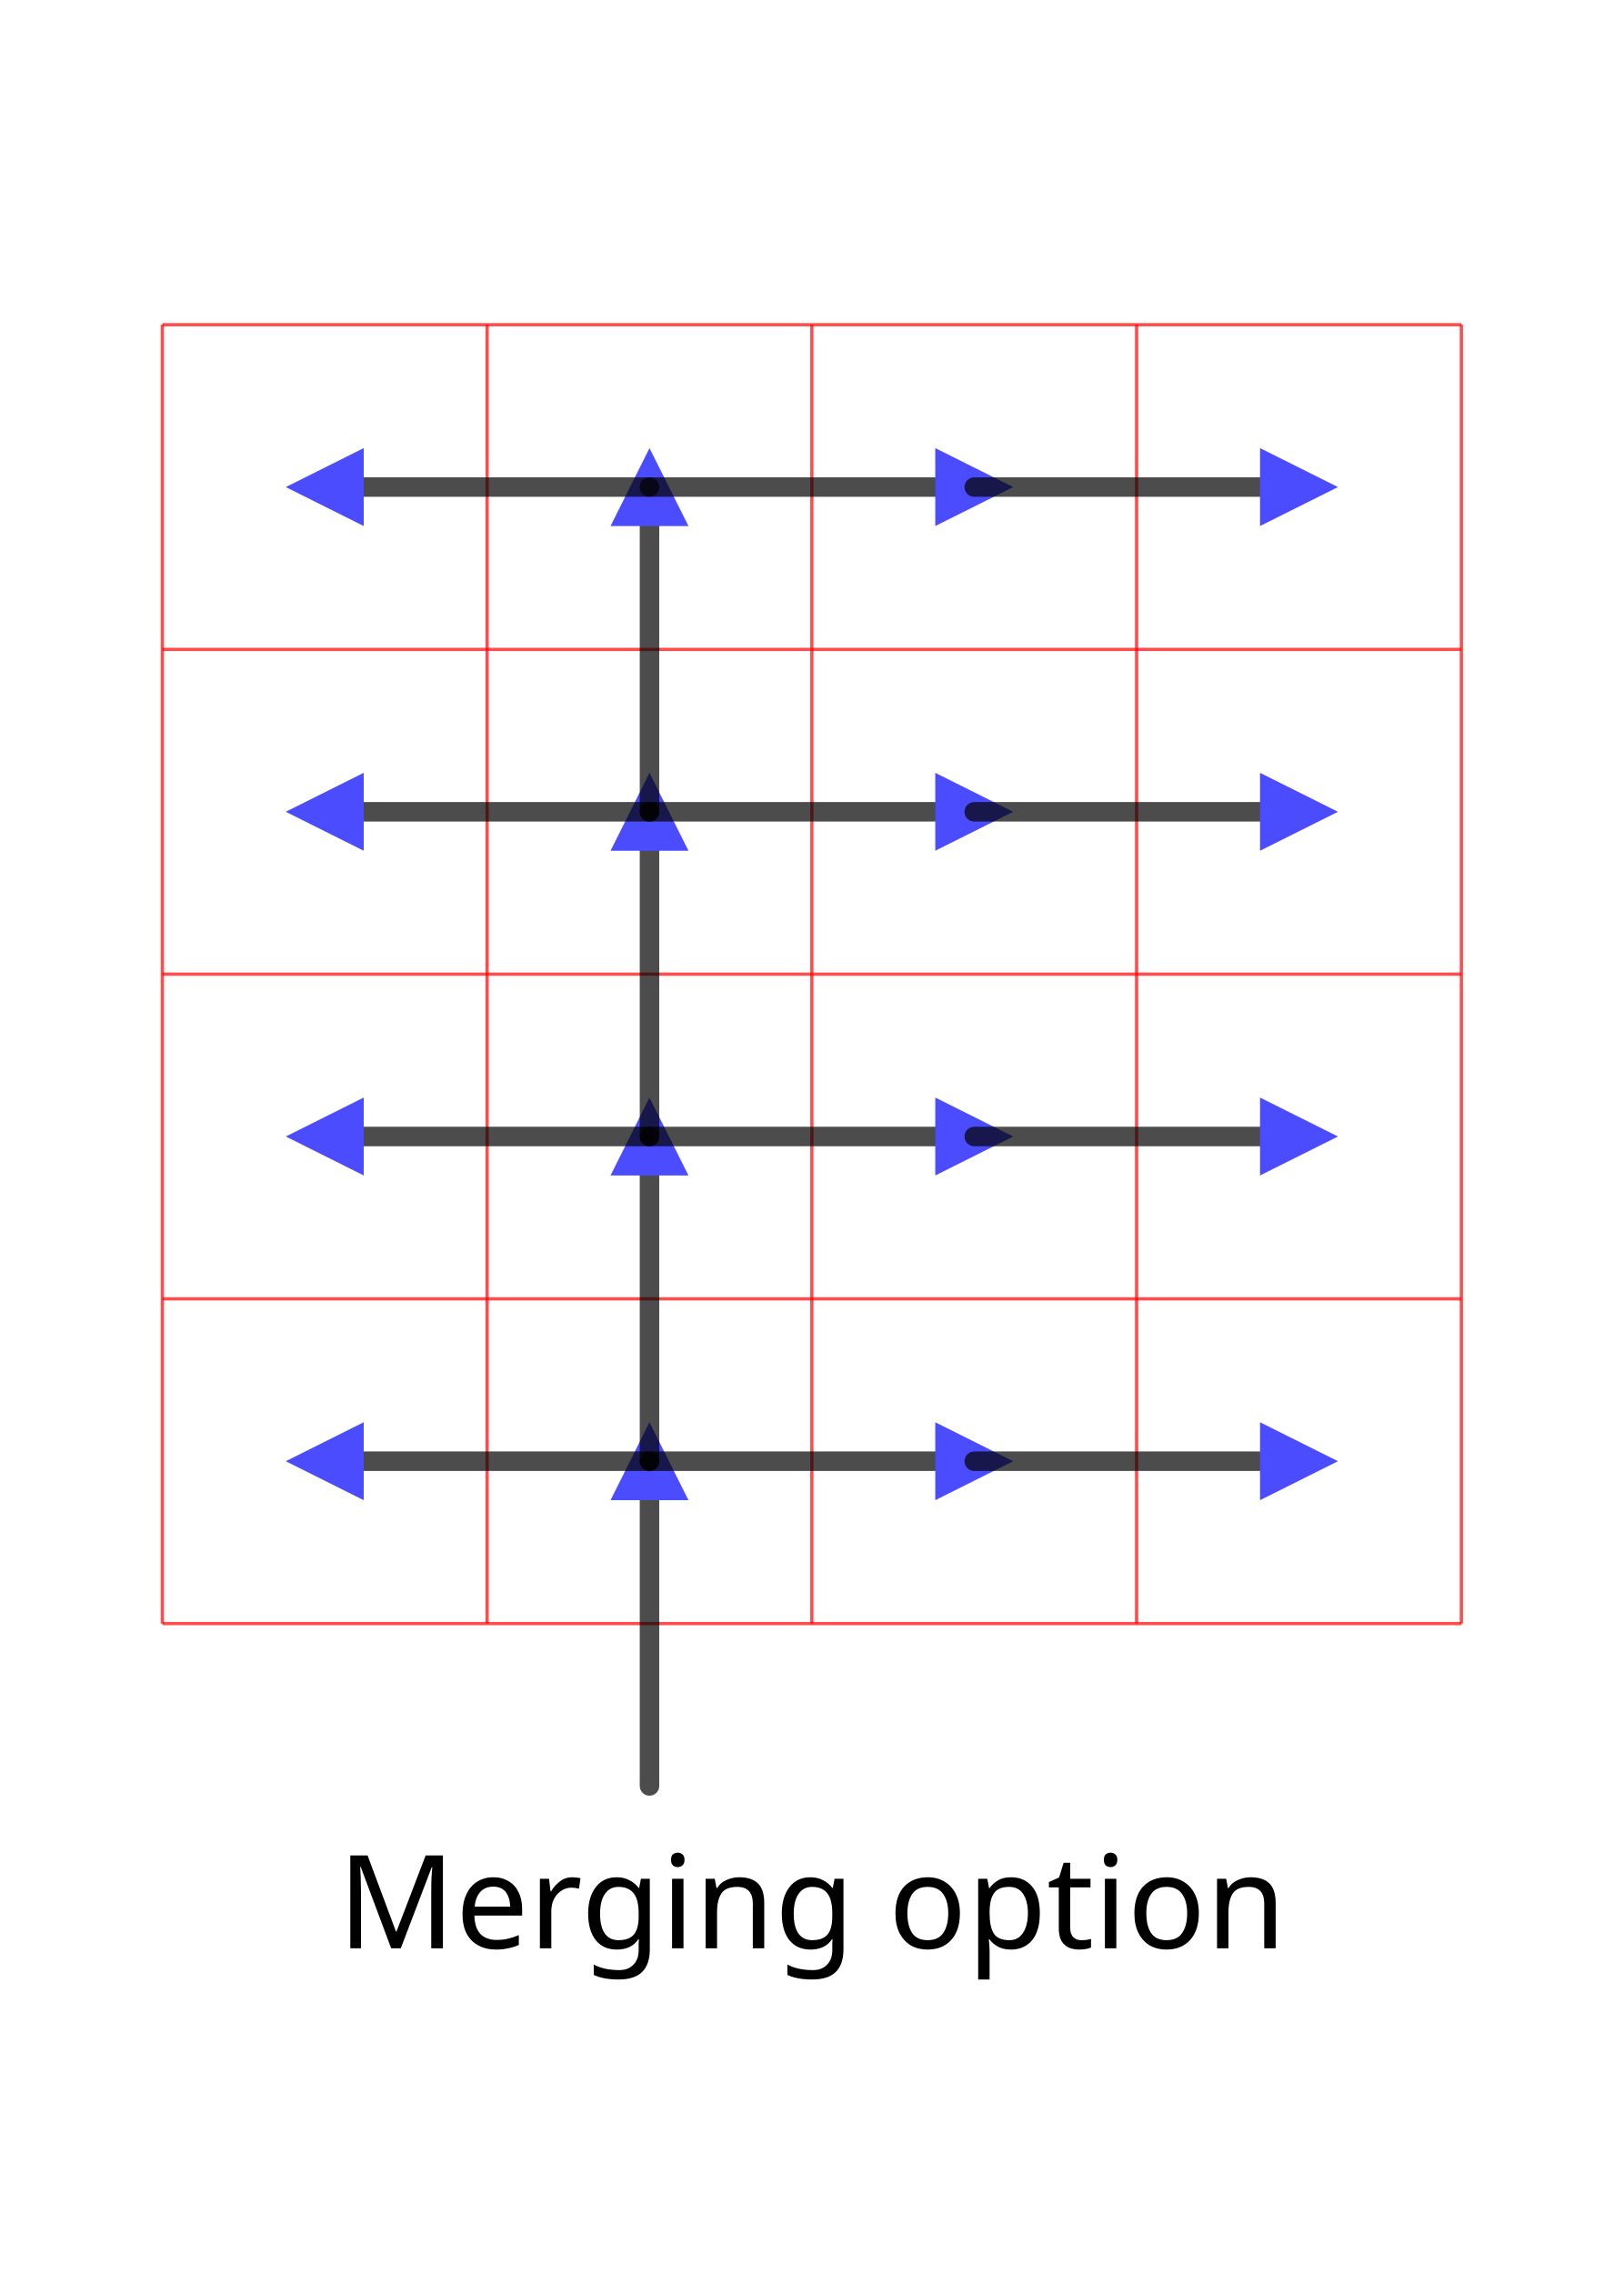
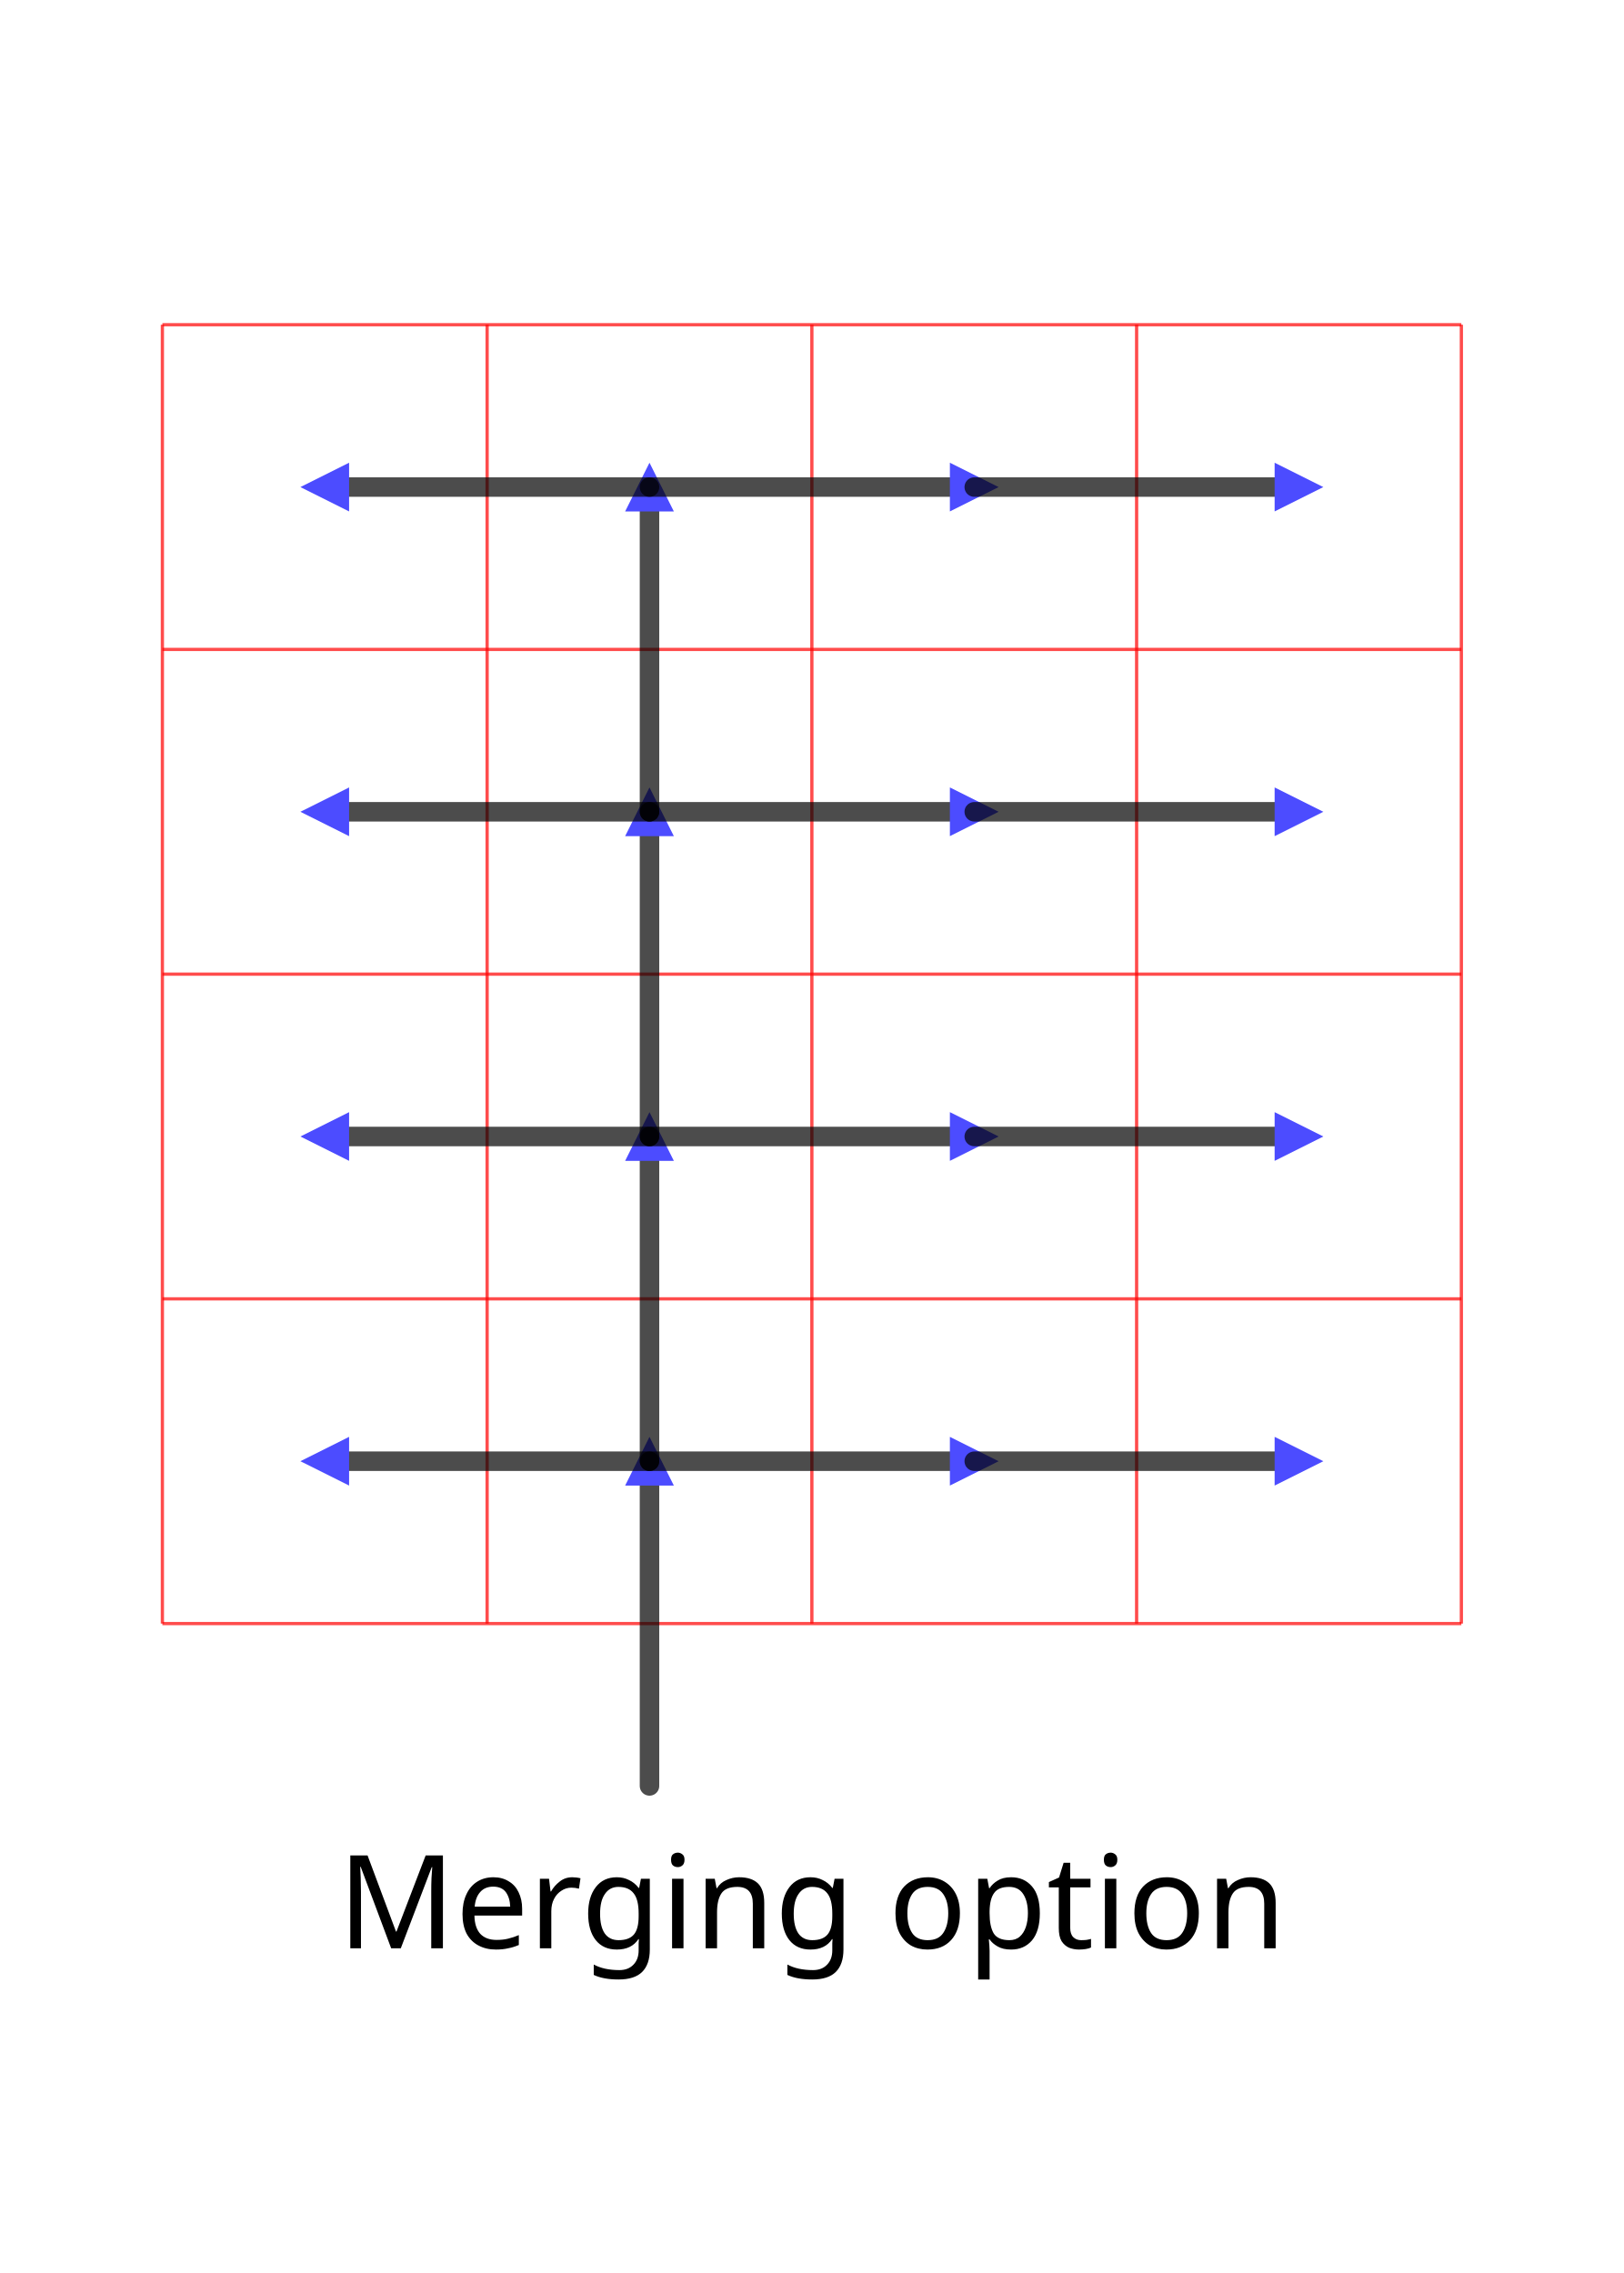
<svg xmlns="http://www.w3.org/2000/svg" baseProfile="full" height="140" version="1.1" viewBox="0,-110.0,100,140" width="100">
  <defs id="id20">
    <style type="text/css">
                text{font-family: Verdana;}
                svgg{background-color:grey;}
                .connection{stroke-linecap:round; opacity: 0.7; stroke-width:1.2;}
                span{text-anchor: "middle"; alignment_baseline: "middle"}
                .gridLabels{fill: grey;font-style: italic;font-weight: 900}
                .down{stroke-dasharray: 5;}
                .up{stroke-dasharray: 5;}
                .gridmarker{stroke:red; stroke-width:0.2; opacity: 0.7;}
                </style>
-     <marker id="id19" markerHeight="10" markerUnits="strokeWidth" markerWidth="8" orient="auto" refX="30" refY="30" viewBox="0 0 120 120">
+     <marker id="id19" markerHeight="10" markerUnits="strokeWidth" markerWidth="5" orient="auto" refX="30" refY="30" viewBox="0 0 120 120">
      <path d="M 0 0 L 60 30 L 0 60 z" fill="blue" />
    </marker>
  </defs>
  <g id="markers" transform="scale(1,-1)">
    <line class="gridmarker" x1="10.0" x2="10.0" y1="10.0" y2="90.0" />
    <line class="gridmarker" x1="30.0" x2="30.0" y1="10.0" y2="90.0" />
    <line class="gridmarker" x1="50.0" x2="50.0" y1="10.0" y2="90.0" />
    <line class="gridmarker" x1="70.0" x2="70.0" y1="10.0" y2="90.0" />
    <line class="gridmarker" x1="90.0" x2="90.0" y1="10.0" y2="90.0" />
    <line class="gridmarker" x1="10.0" x2="90.0" y1="10.0" y2="10.0" />
    <line class="gridmarker" x1="10.0" x2="90.0" y1="30.0" y2="30.0" />
    <line class="gridmarker" x1="10.0" x2="90.0" y1="50.0" y2="50.0" />
    <line class="gridmarker" x1="10.0" x2="90.0" y1="70.0" y2="70.0" />
    <line class="gridmarker" x1="10.0" x2="90.0" y1="90.0" y2="90.0" />
  </g>
  <g id="main" transform="scale(1,-1)">
    <line class="connection same" marker-end="url(#id19)" stroke=" black" x1="40" x2="40" y1="0" y2="20" />
    <line class="connection same" marker-end="url(#id19)" stroke=" black" x1="40" x2="60" y1="20" y2="20" />
    <line class="connection same" marker-end="url(#id19)" stroke=" black" x1="60" x2="80" y1="20" y2="20" />
    <line class="connection same" marker-end="url(#id19)" stroke=" black" x1="40" x2="20" y1="20" y2="20" />
    <line class="connection same" marker-end="url(#id19)" stroke=" black" x1="40" x2="40" y1="20" y2="40" />
    <line class="connection same" marker-end="url(#id19)" stroke=" black" x1="40" x2="60" y1="40" y2="40" />
    <line class="connection same" marker-end="url(#id19)" stroke=" black" x1="60" x2="80" y1="40" y2="40" />
    <line class="connection same" marker-end="url(#id19)" stroke=" black" x1="40" x2="20" y1="40" y2="40" />
    <line class="connection same" marker-end="url(#id19)" stroke=" black" x1="40" x2="40" y1="40" y2="60" />
    <line class="connection same" marker-end="url(#id19)" stroke=" black" x1="40" x2="60" y1="60" y2="60" />
    <line class="connection same" marker-end="url(#id19)" stroke=" black" x1="60" x2="80" y1="60" y2="60" />
    <line class="connection same" marker-end="url(#id19)" stroke=" black" x1="40" x2="20" y1="60" y2="60" />
    <line class="connection same" marker-end="url(#id19)" stroke=" black" x1="40" x2="40" y1="60" y2="80" />
    <line class="connection same" marker-end="url(#id19)" stroke=" black" x1="40" x2="60" y1="80" y2="80" />
    <line class="connection same" marker-end="url(#id19)" stroke=" black" x1="60" x2="80" y1="80" y2="80" />
    <line class="connection same" marker-end="url(#id19)" stroke=" black" x1="40" x2="20" y1="80" y2="80" />
    <g id="text">
      <text alignment-baseline="middle" class="moduleLabel" fill="black" font-size="8.0" text-anchor="middle" transform="scale(1,-1)" x="50.0" y="10.0">Merging option</text>
    </g>
  </g>
</svg>
